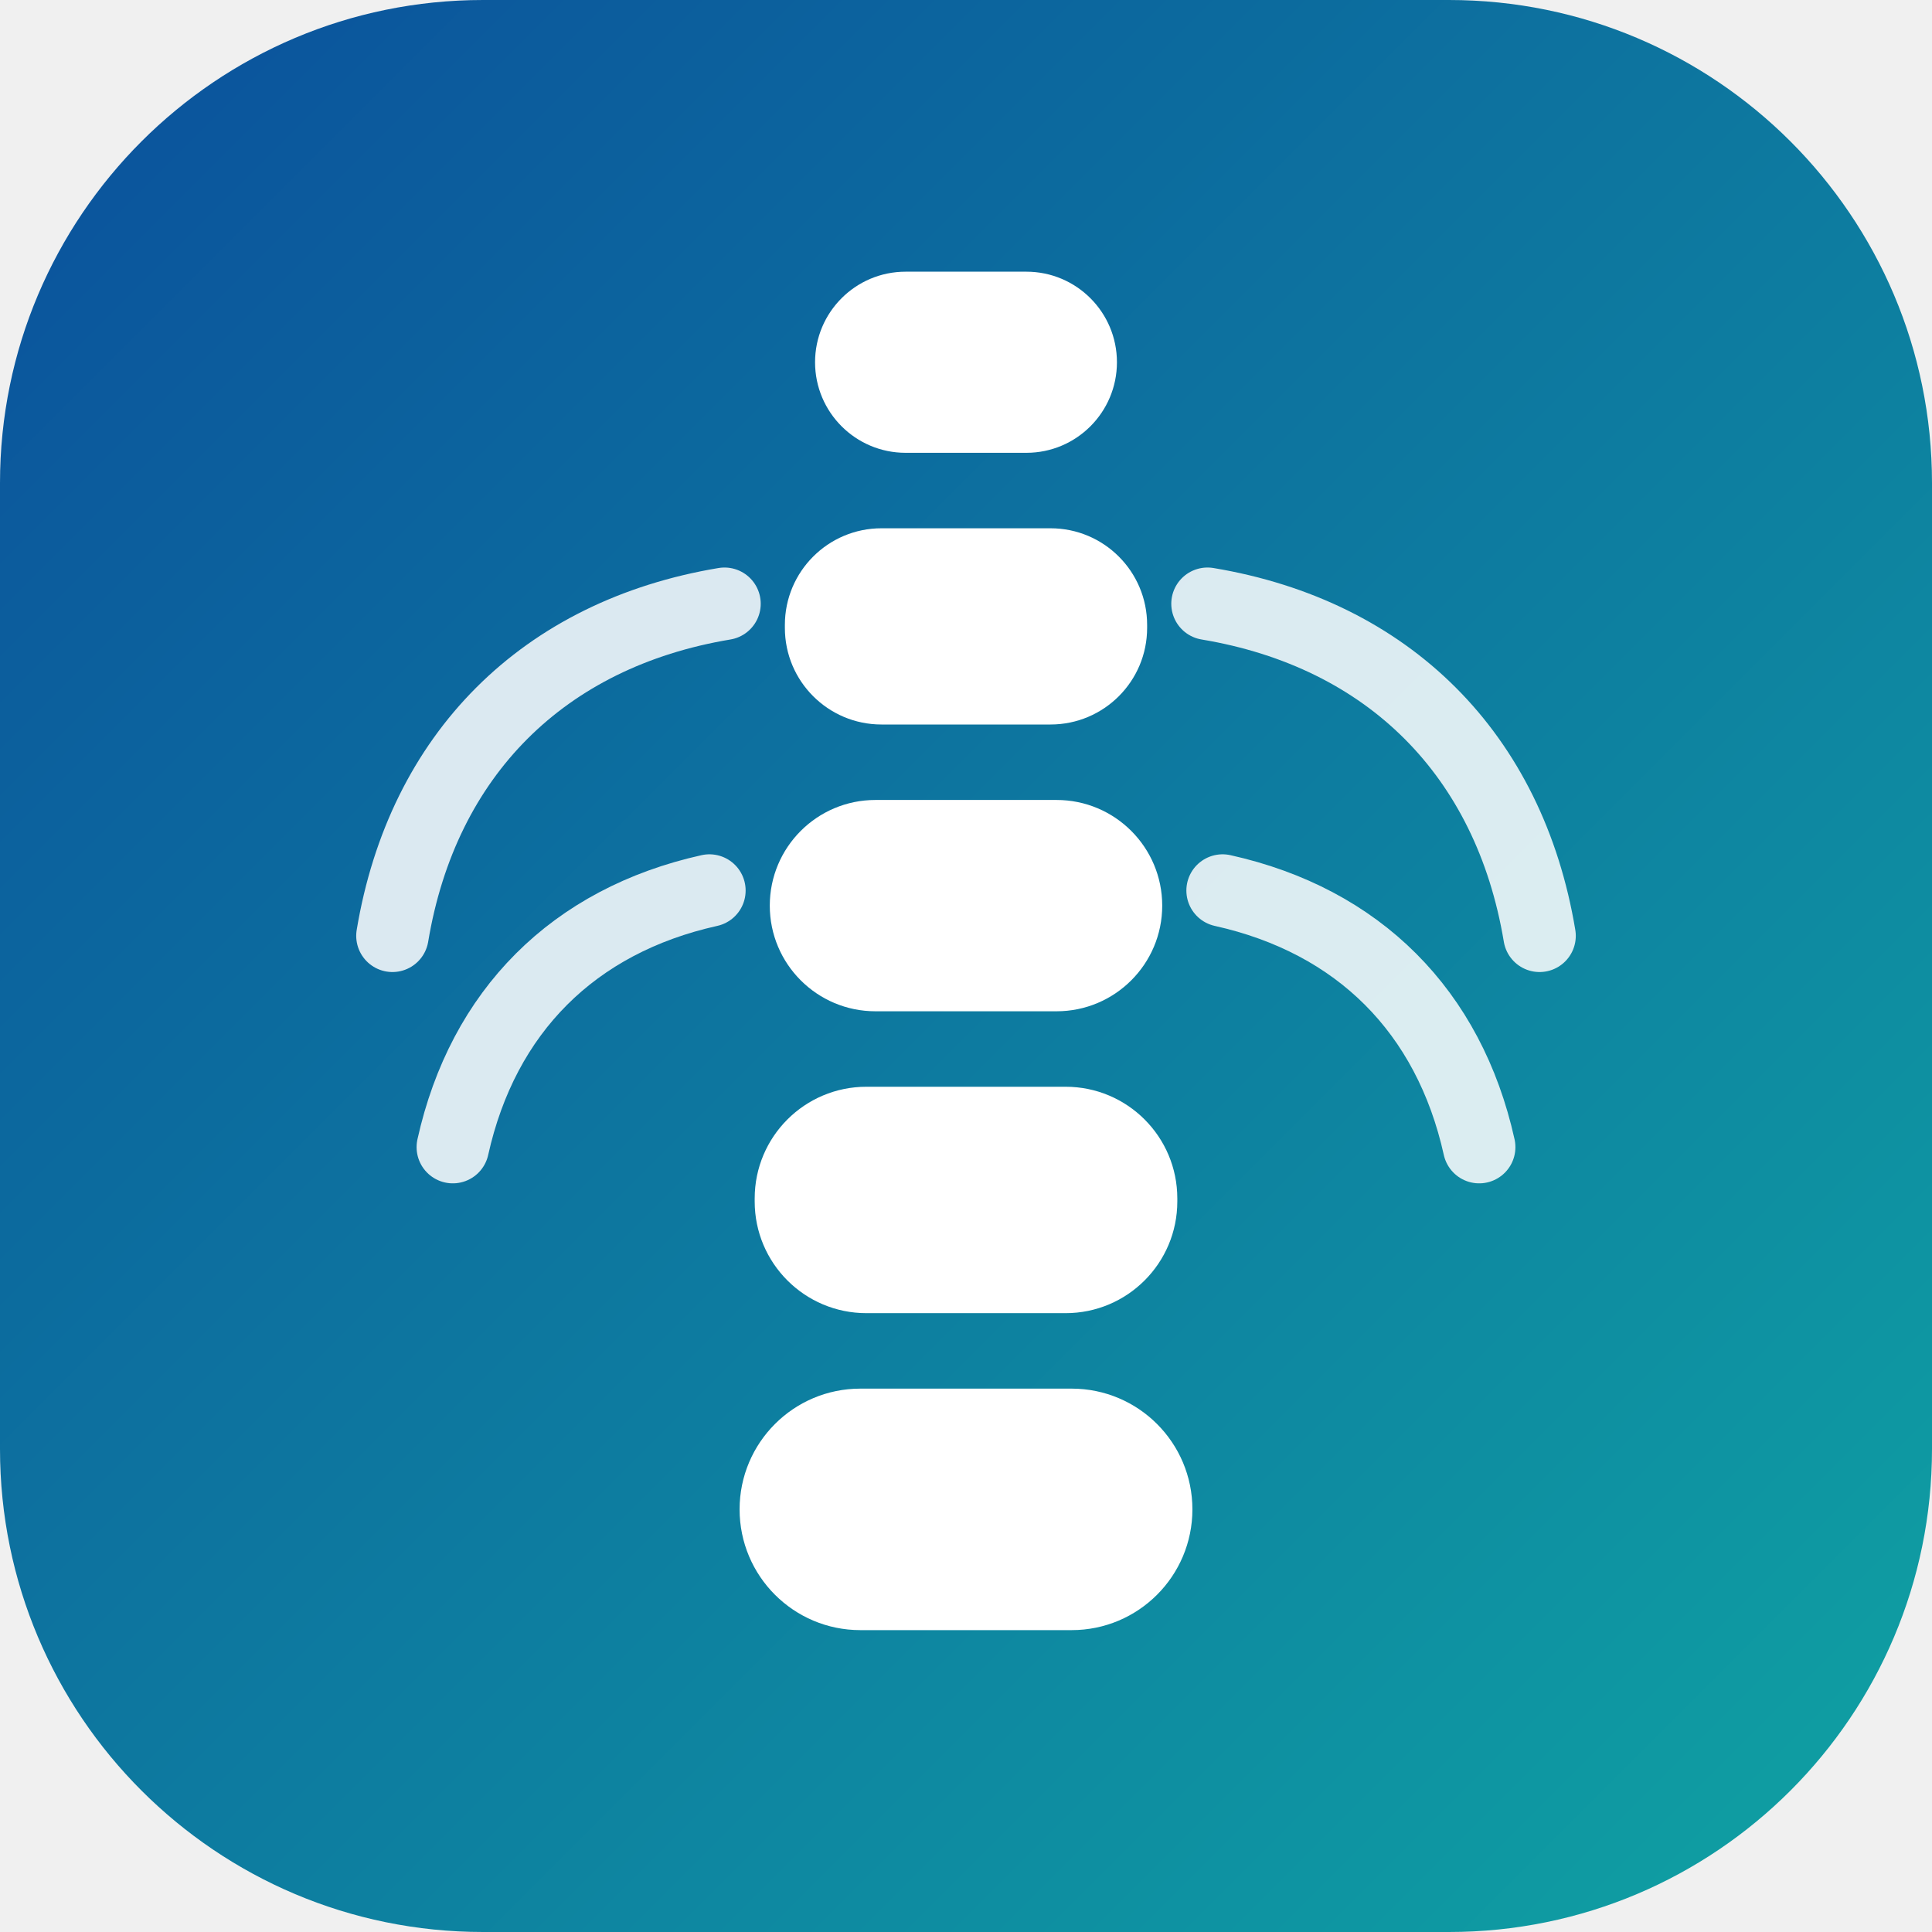
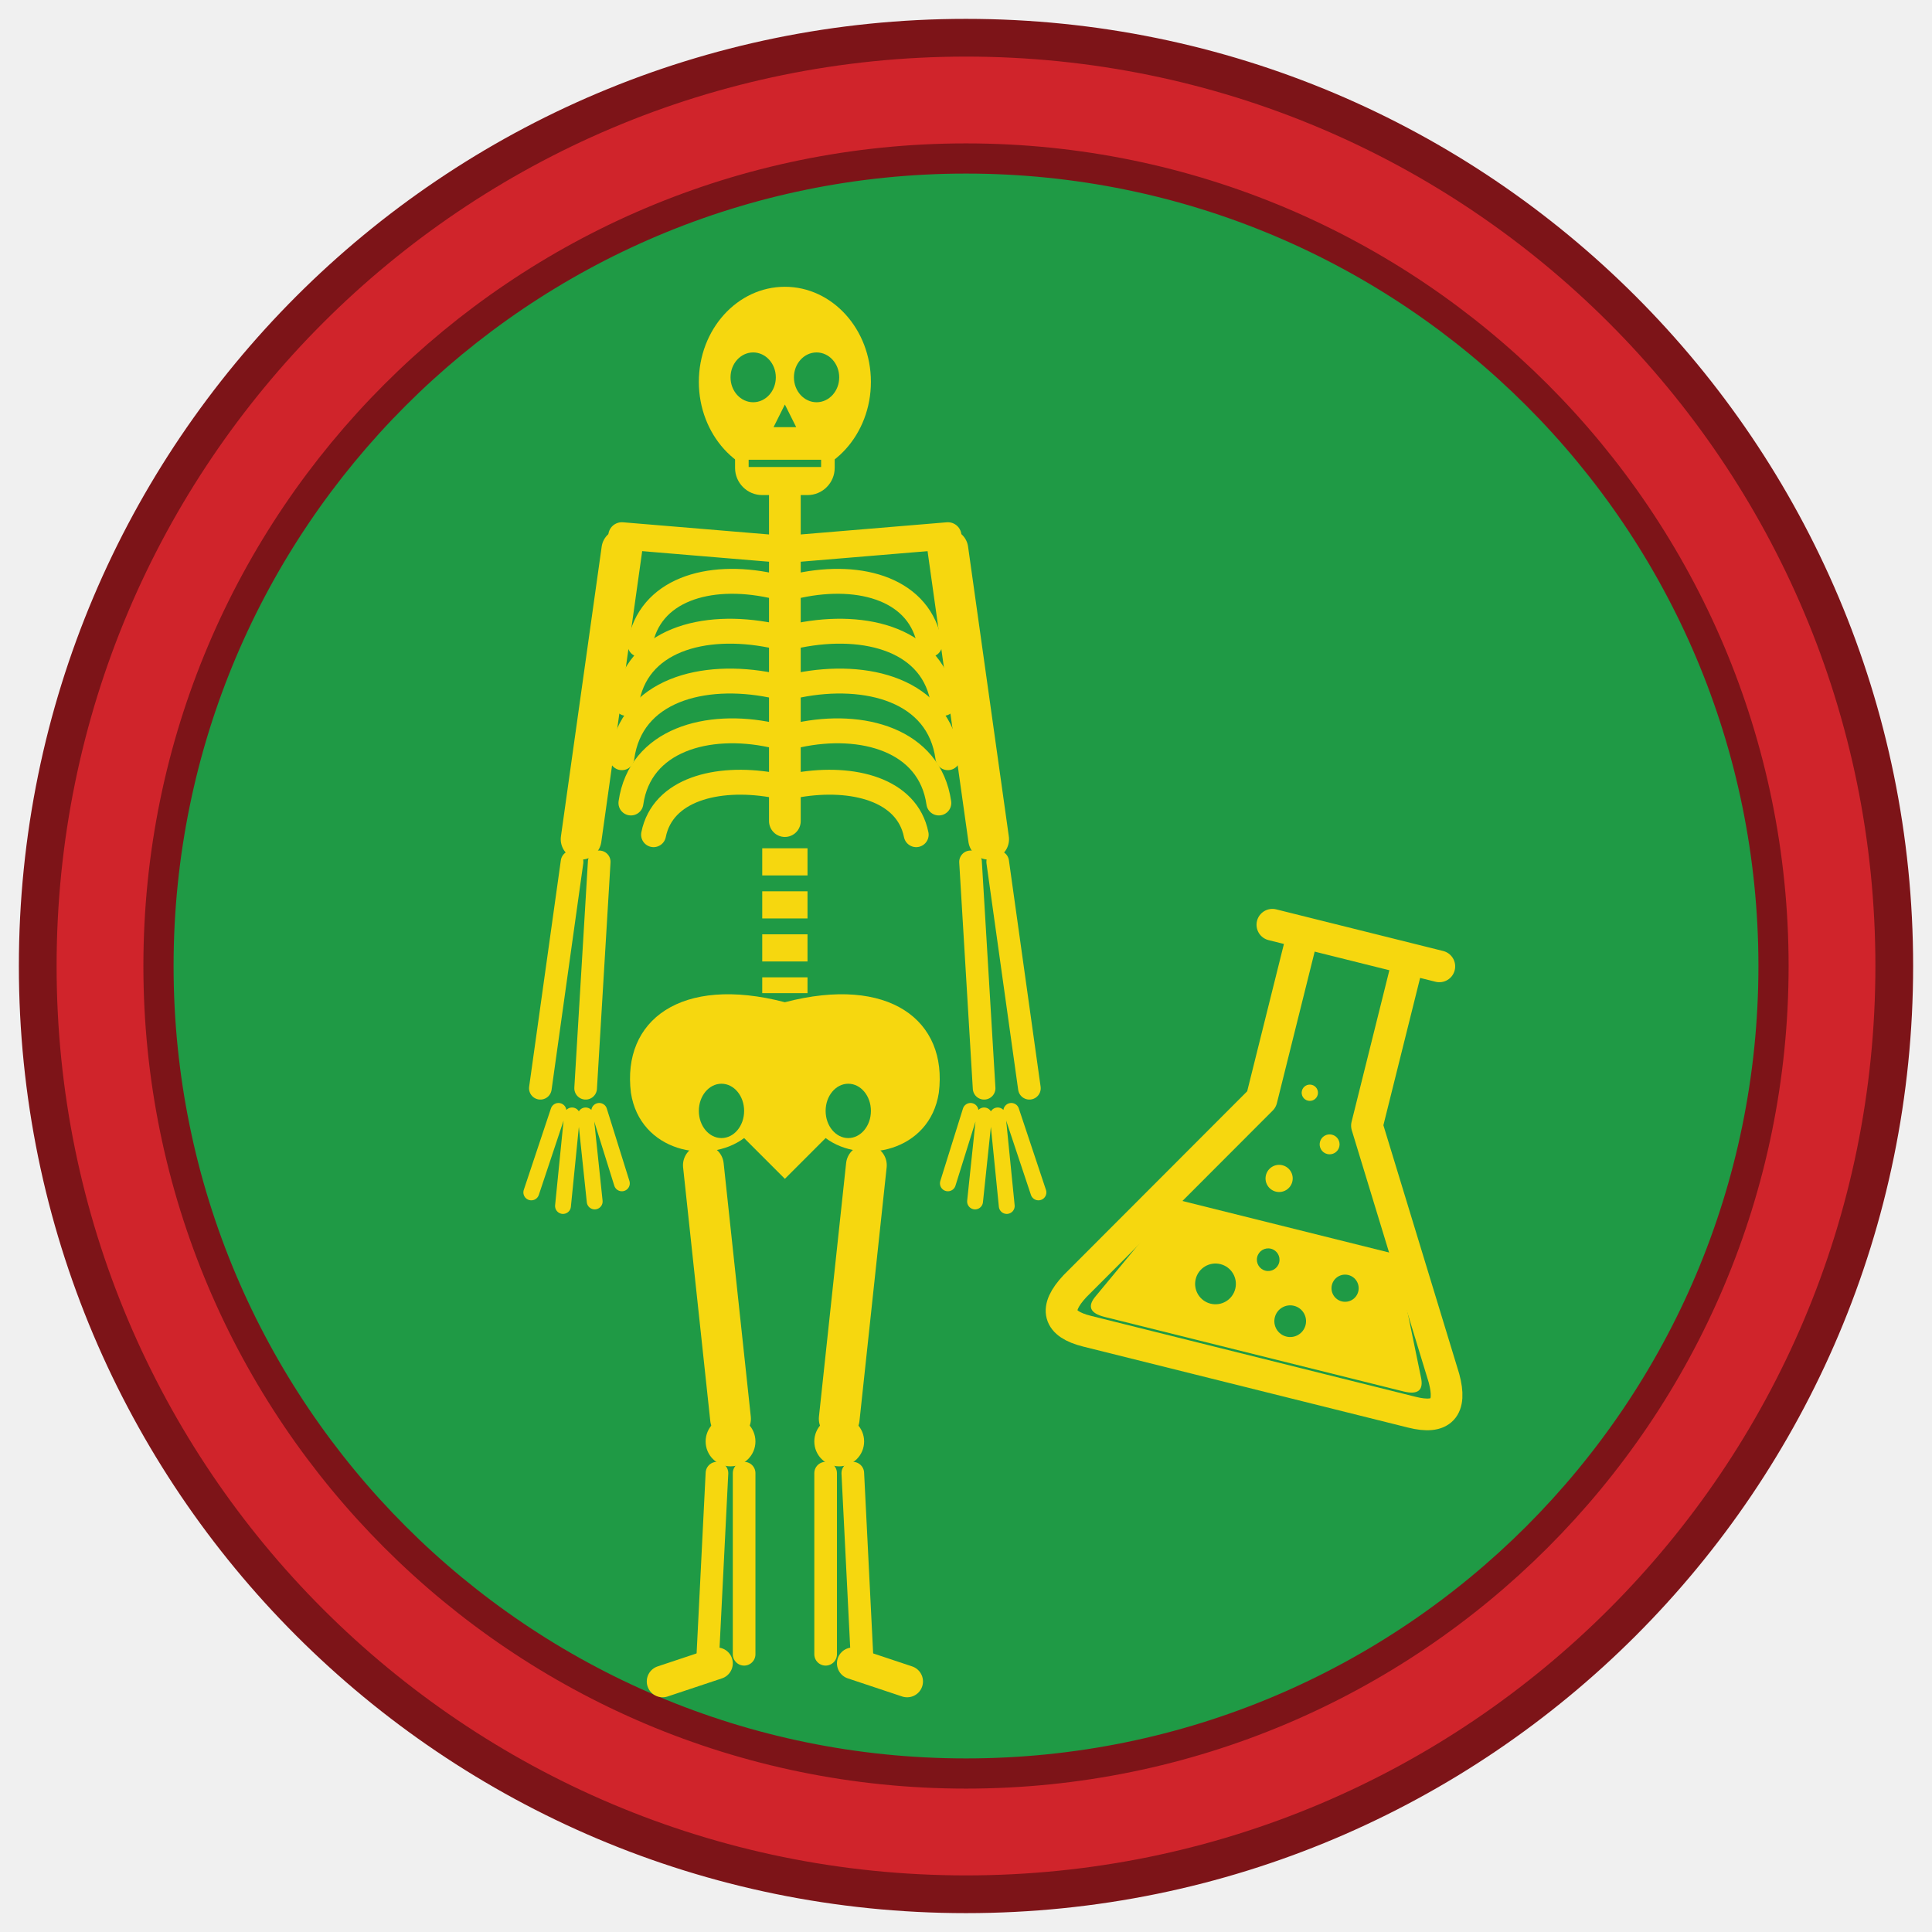
- <svg xmlns="http://www.w3.org/2000/svg" viewBox="0 0 64 64" role="img" aria-label="URAC">
-   <defs>
-     <linearGradient id="g" x1="0" y1="0" x2="1" y2="1">
-       <stop offset="0" stop-color="#0b4f9c" />
-       <stop offset="1" stop-color="#0fa3a3" />
-     </linearGradient>
-   </defs>
-   <rect width="64" height="64" rx="16" fill="url(#g)" />
-   <g fill="#fff">
-     <rect x="27" y="9" width="10" height="6" rx="3" />
-     <rect x="26" y="17.5" width="12" height="6.5" rx="3.2" />
-     <rect x="25.5" y="26.5" width="13" height="7" rx="3.5" />
-     <rect x="25" y="36" width="14" height="7.5" rx="3.7" />
-     <rect x="24.5" y="46" width="15" height="8" rx="4" />
-   </g>
-   <g fill="none" stroke="#fff" stroke-width="2.4" stroke-linecap="round" opacity=".85">
-     <path d="M24 20c-6 1-10 5-11 11" />
-     <path d="M40 20c6 1 10 5 11 11" />
-     <path d="M23.5 29.5c-4.5 1-7.5 4-8.5 8.5" />
-     <path d="M40.5 29.5c4.5 1 7.5 4 8.5 8.5" />
+ <svg xmlns="http://www.w3.org/2000/svg" viewBox="0 0 512 512" role="img" aria-label="URAC">
+   <circle cx="256" cy="256" r="250" fill="#d0242b" />
+   <circle cx="256" cy="256" r="246" fill="none" stroke="#7d1418" stroke-width="10" />
+   <circle cx="256" cy="256" r="214" fill="#1f9a45" stroke="#7d1418" stroke-width="8" />
+   <g transform="translate(256 256) scale(1.2) translate(-256 -256)">
+     <g fill="#f6d70f" stroke="#f6d70f" stroke-linecap="round" stroke-linejoin="round">
+       <ellipse cx="216" cy="127" rx="19" ry="21" stroke="none" />
+       <rect x="205" y="138" width="22" height="14" rx="6" stroke="none" />
+       <path d="M216 152v10" stroke-width="7" fill="none" />
+       <path d="M216 164l-36-3M216 164l36-3" stroke-width="6" fill="none" />
+       <path d="M216 166v58" stroke-width="7" fill="none" />
+       <g fill="none" stroke-width="5.5">
+         <path d="M213 172c-14-3-27 1-29 13M219 172c14-3 27 1 29 13" />
+         <path d="M213 183c-15-3-30 1-32 15M219 183c15-3 30 1 32 15" />
+         <path d="M213 194c-15-3-31 1-33 16M219 194c15-3 31 1 33 16" />
+         <path d="M213 205c-14-3-29 1-31 15M219 205c14-3 29 1 31 15" />
+         <path d="M213 216c-12-2-24 1-26 11M219 216c12-2 24 1 26 11" />
+       </g>
+       <path d="M216 230v32" stroke-width="10" stroke-dasharray="6 3.5" stroke-linecap="butt" fill="none" />
+       <g fill="none">
+         <path d="M180 164l-9 64M252 164l9 64" stroke-width="9" />
+         <path d="M169 233l-7 50M175 233l-3 50M263 233l7 50M257 233l3 50" stroke-width="5" />
+         <path d="M166 288l-6 18M169 289l-2 20M172 289l2 19M175 288l5 16M266 288l6 18M263 289l2 20M260 289l-2 19M257 288l-5 16" stroke-width="3.5" />
+       </g>
+       <path d="M216 264c-23-6-36 4-34 20 2 13 17 16 25 10l9 9 9-9c8 6 23 3 25-10 2-16-11-26-34-20z" stroke="none" />
+       <g fill="none">
+         <path d="M198 300l6 56M234 300l-6 56" stroke-width="9" />
+         <circle cx="204" cy="361" r="4.5" fill="#f6d70f" stroke-width="2" />
+         <circle cx="228" cy="361" r="4.5" fill="#f6d70f" stroke-width="2" />
+         <path d="M201 368l-2 40M207 368l0 40M225 368l0 40M231 368l2 40" stroke-width="5" />
+         <path d="M201 410l-12 4M231 410l12 4" stroke-width="7" />
+       </g>
+     </g>
+     <g fill="#1f9a45">
+       <ellipse cx="209" cy="126" rx="5" ry="5.5" />
+       <ellipse cx="223" cy="126" rx="5" ry="5.5" />
+       <path d="M216 132l-2.5 5h5z" />
+       <path d="M208 145h16" stroke="#1f9a45" stroke-width="1.6" />
+       <ellipse cx="202" cy="288" rx="5" ry="6" />
+       <ellipse cx="230" cy="288" rx="5" ry="6" />
+     </g>
+     <g transform="translate(330 300) rotate(14)">
+       <path d="M-25 14h50l12 25q2 4-3 4h-68q-5 0-3-4z" fill="#f6d70f" />
+       <path d="M-12-50v38l-30 50q-5 9 5 9h74q10 0 5-9l-30-50v-38M-19-50h38" fill="none" stroke="#f6d70f" stroke-width="7" stroke-linecap="round" stroke-linejoin="round" />
+       <g fill="#1f9a45">
+         <circle cx="-12" cy="30" r="4.5" />
+         <circle cx="6" cy="34" r="3.5" />
+         <circle cx="16" cy="24" r="3" />
+         <circle cx="-2" cy="22" r="2.5" />
+       </g>
+       <g fill="#f6d70f">
+         <circle cx="-4" cy="4" r="3" />
+         <circle cx="5" cy="-6" r="2.2" />
+         <circle cx="-2" cy="-16" r="1.8" />
+       </g>
+     </g>
  </g>
</svg>
